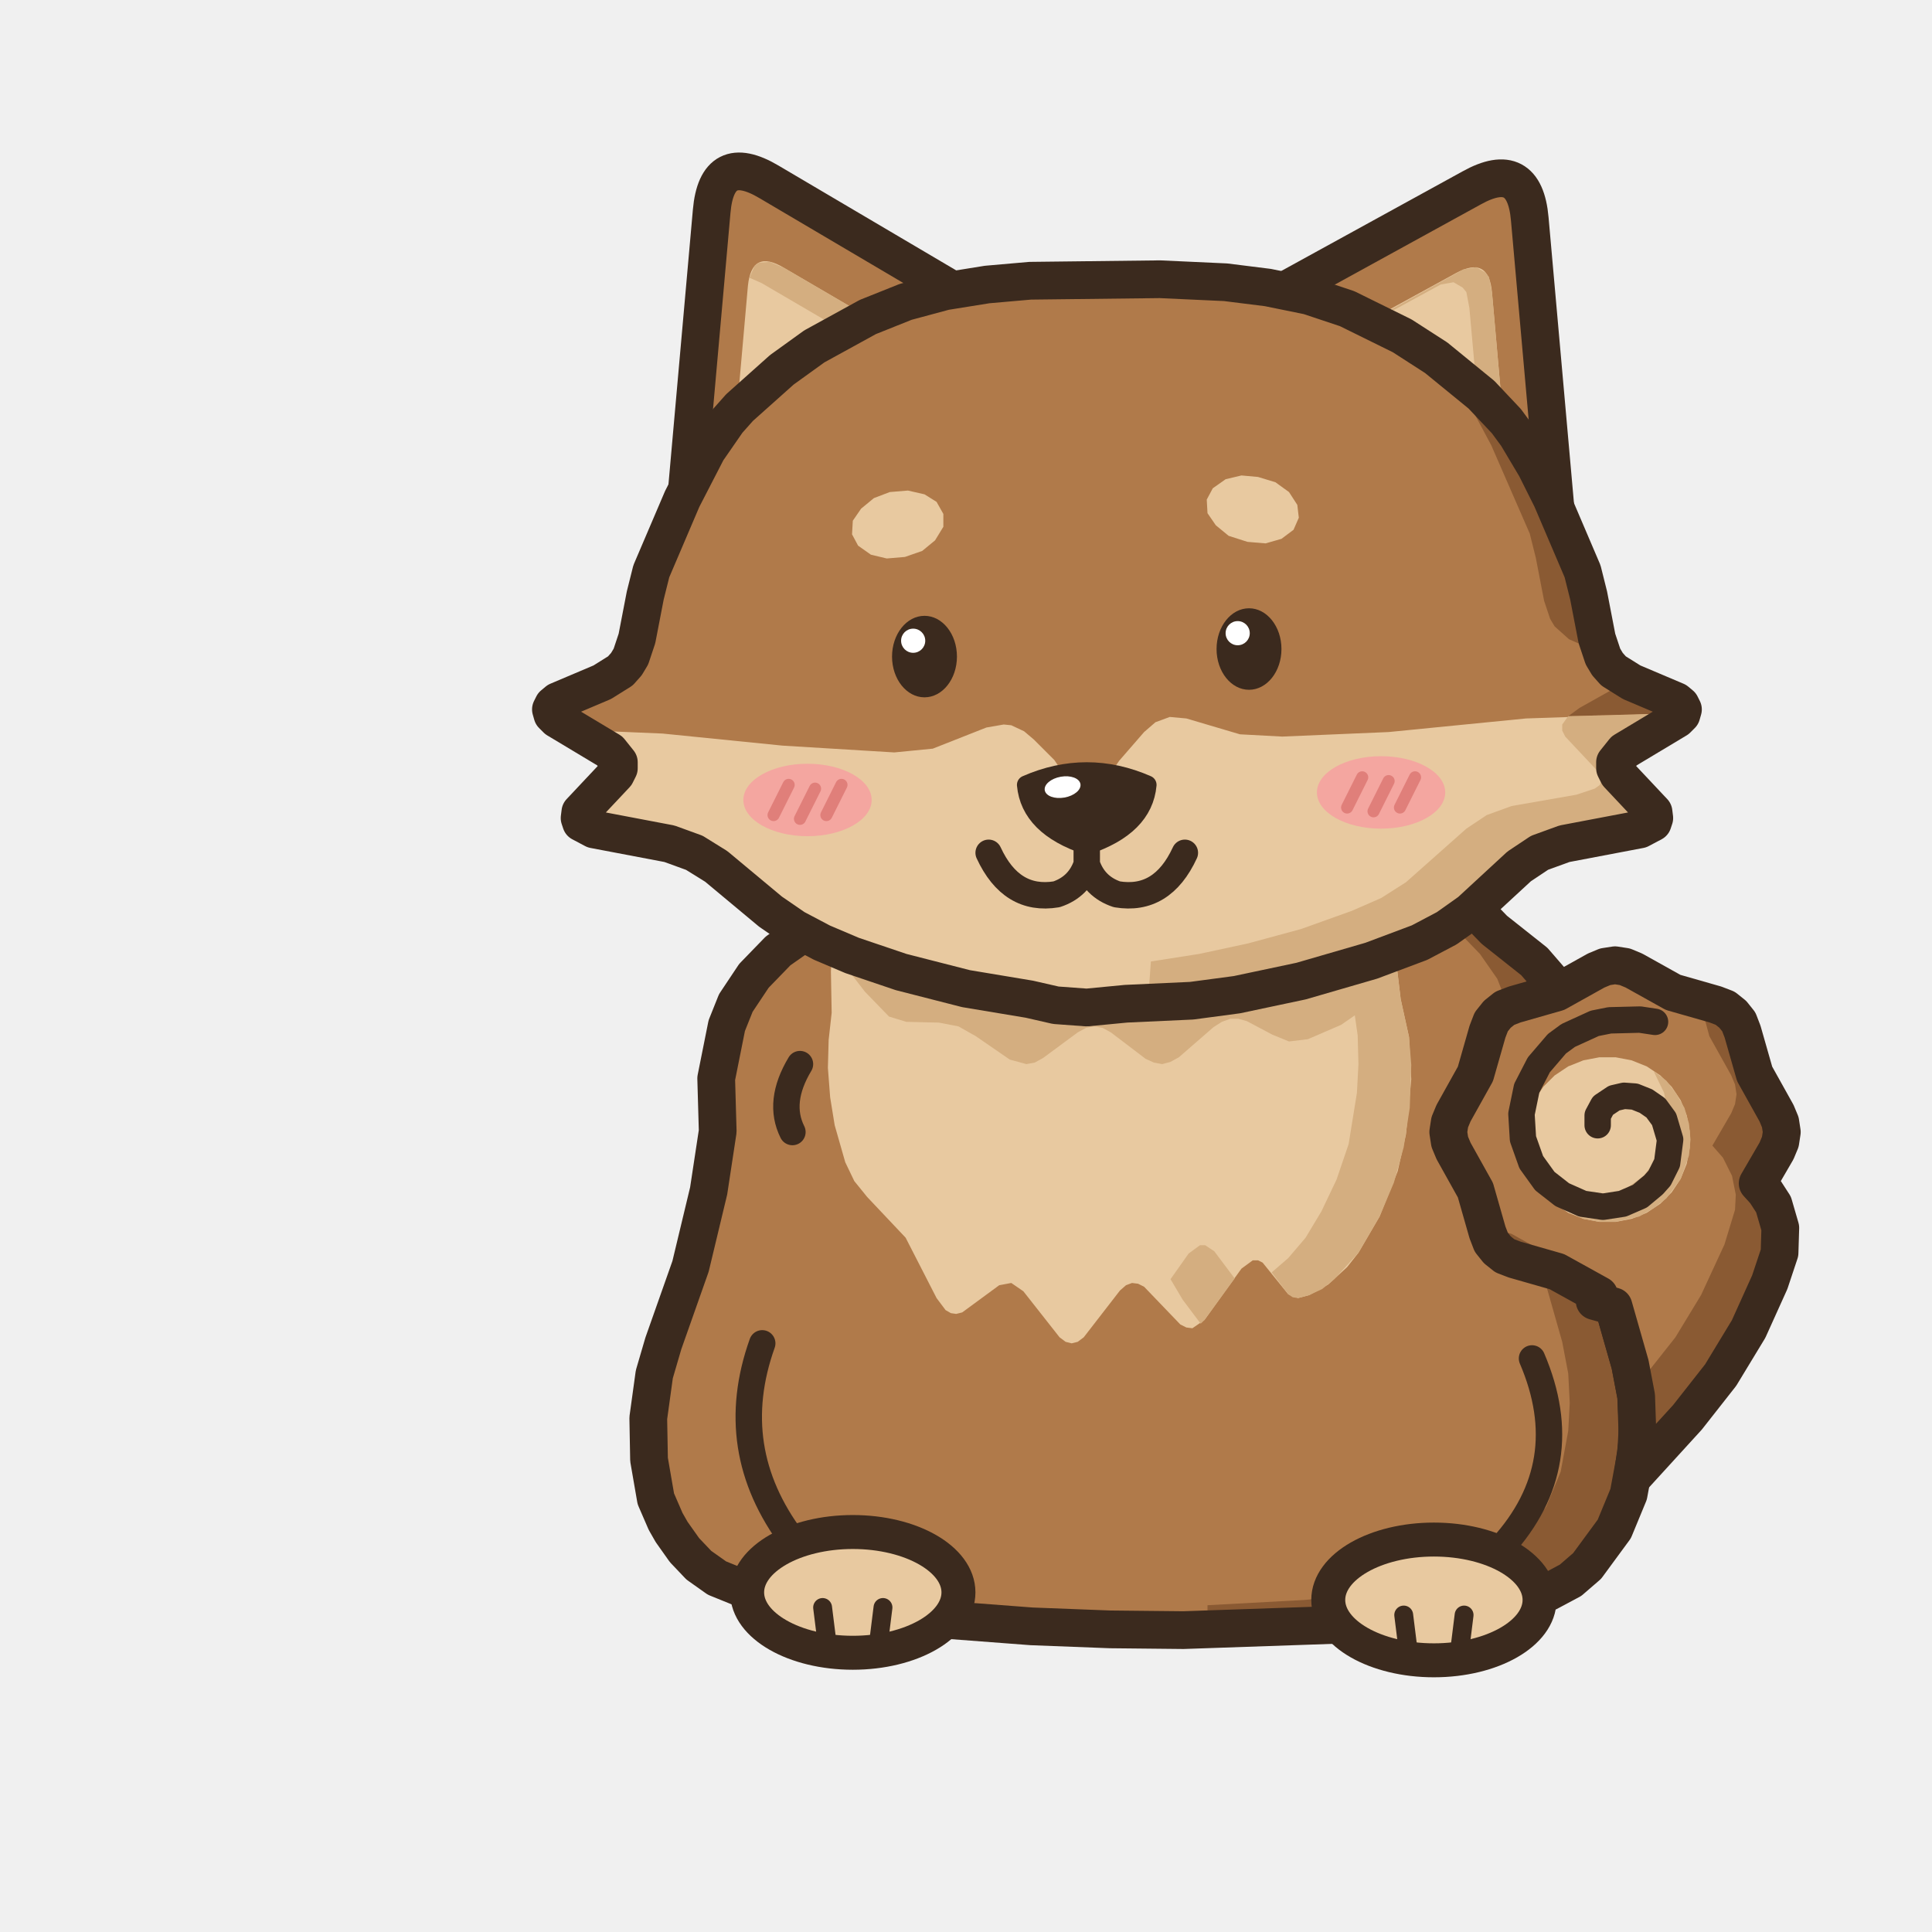
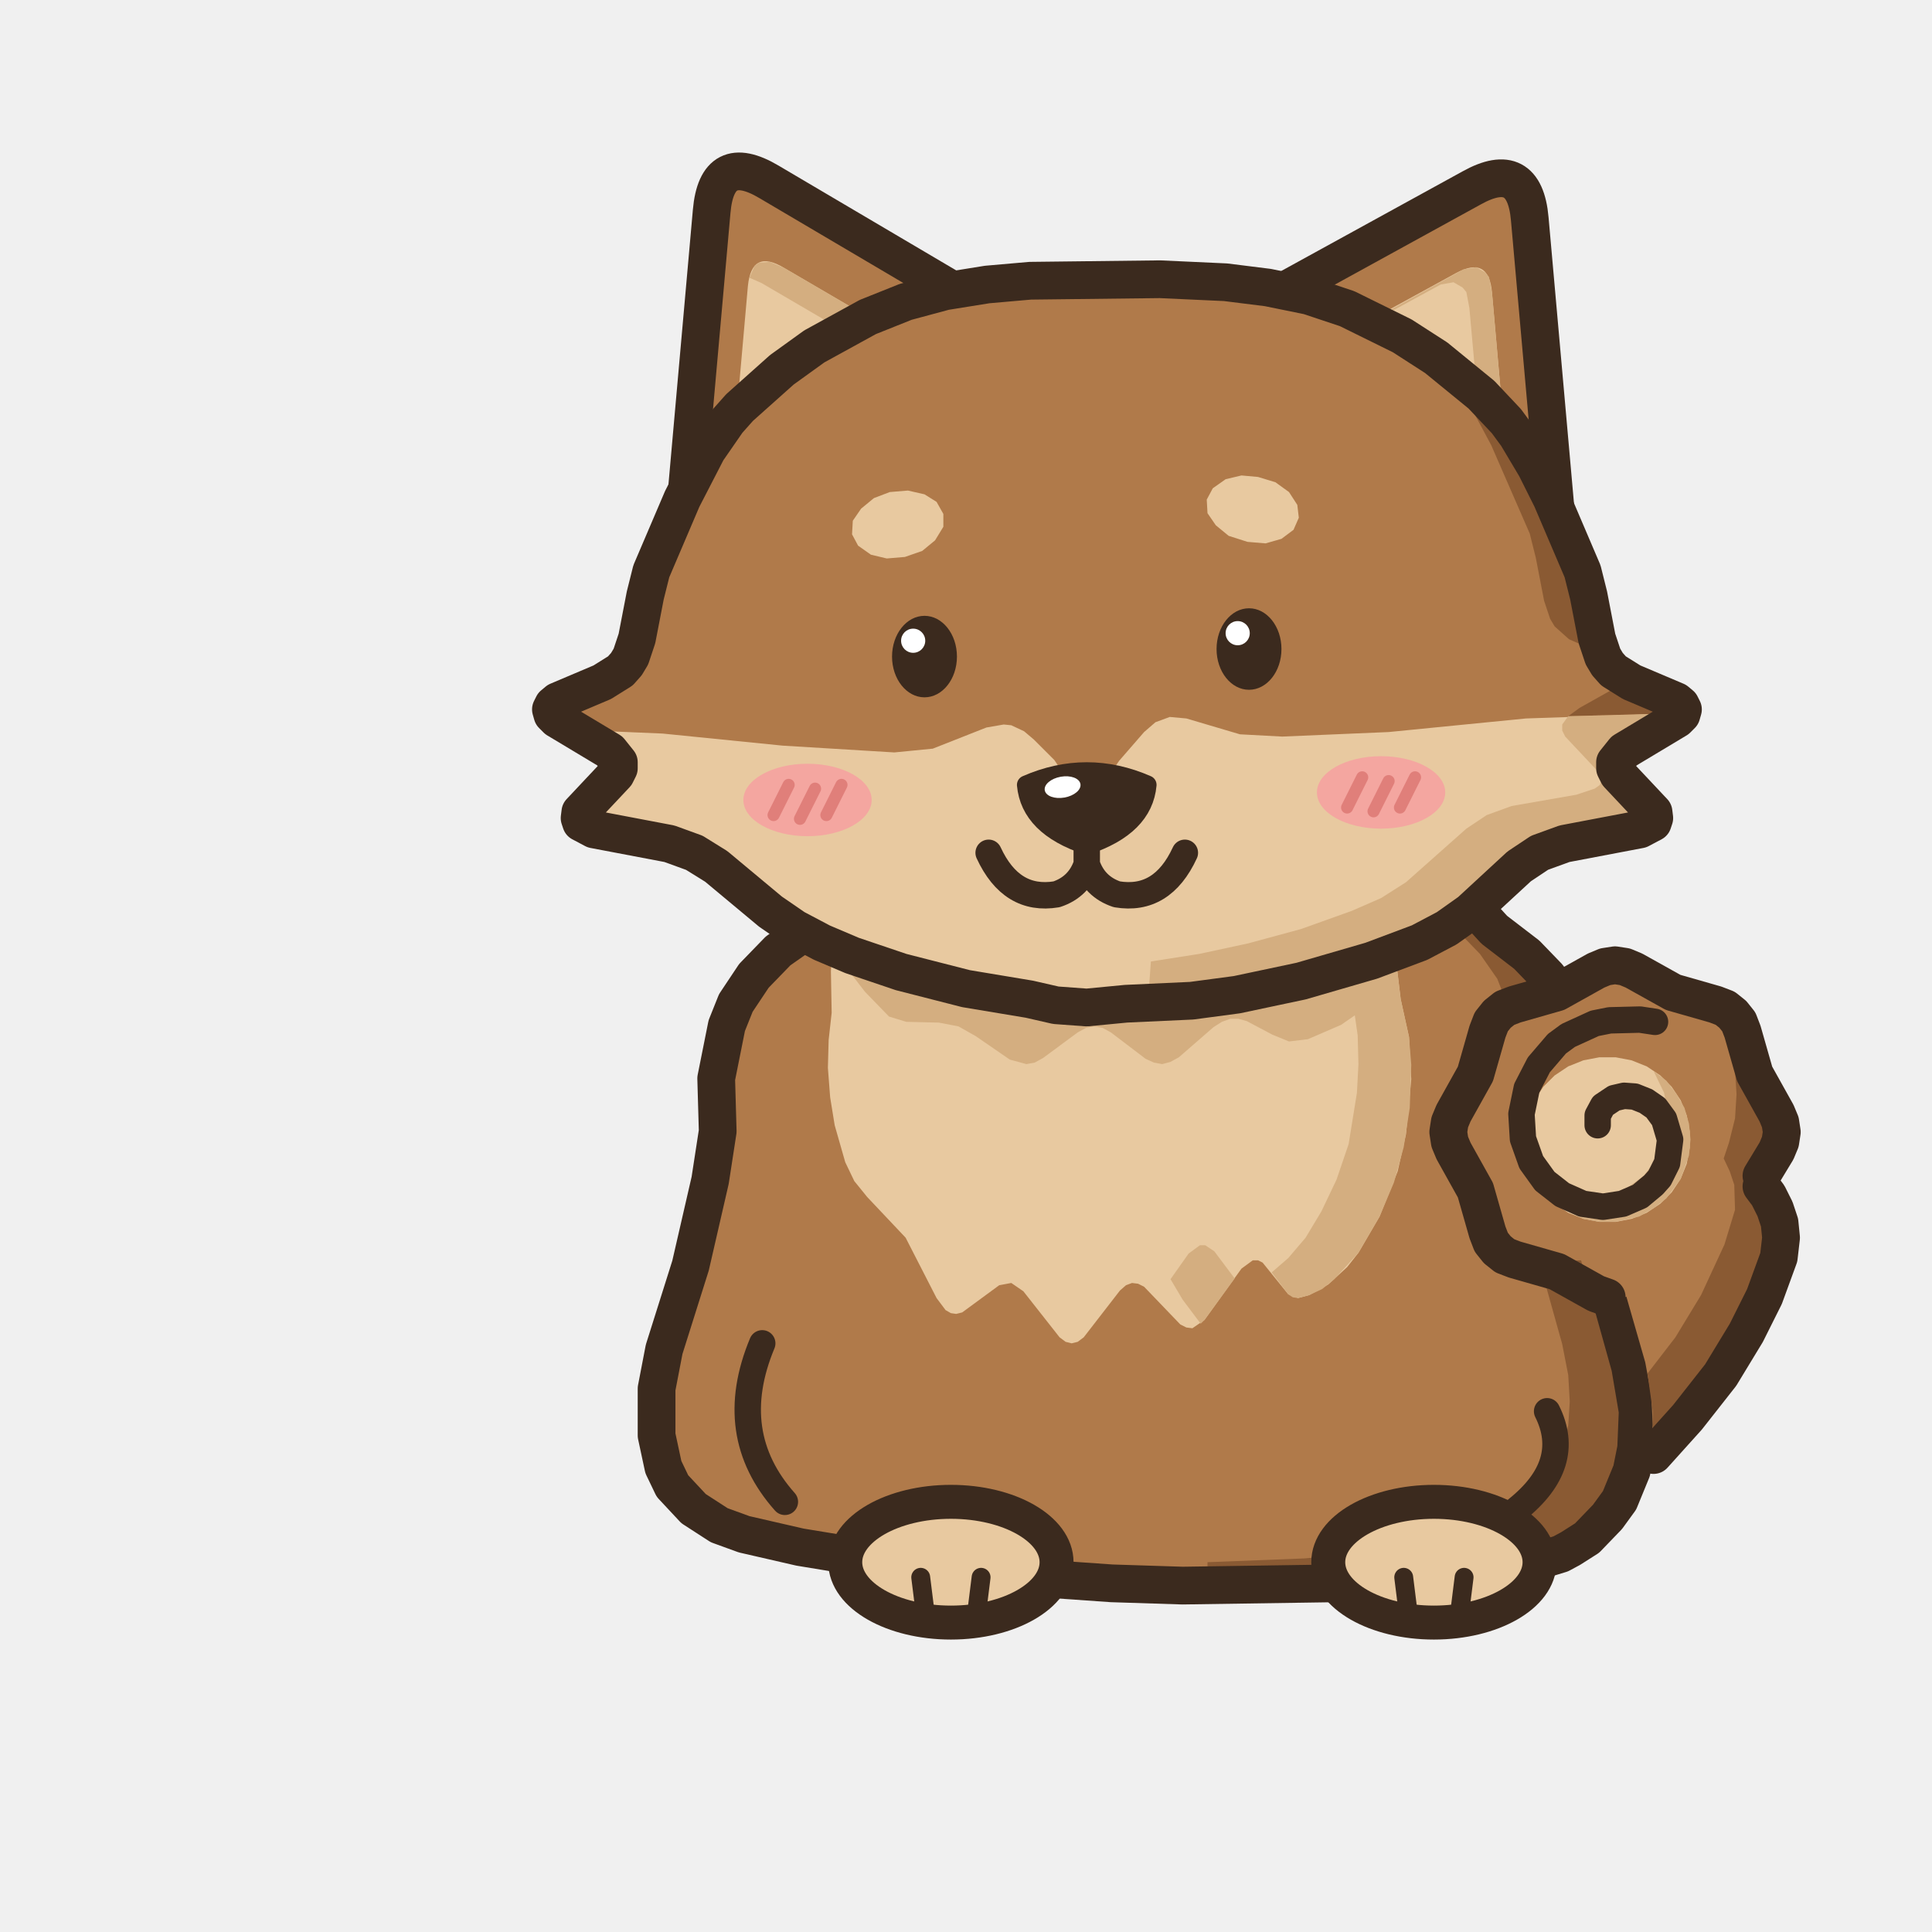
<svg xmlns="http://www.w3.org/2000/svg" viewBox="0 0 256 256">
-   <path d="M118 120 L112.1 120.6 L110.3 120.9 L108.4 121.6 L106.8 123.4 L103.1 126 L99.9 129.3 L97.5 132.9 L96.3 135.9 L94.9 142.9 L95.1 149.9 L93.9 157.8 L91.5 167.8 L87.9 178 L86.7 182.1 L85.9 187.9 L86 193.4 L86.9 198.6 L88.2 201.6 L89 203 L90.7 205.4 L92.6 207.4 L95 209.1 L98.7 210.6 L104 212 L111.5 213.2 L120.9 214.3 L136.7 215.5 L147.1 215.9 L156.8 216 L177.1 215.3 L186.5 214.6 L194.7 213.6 L200.8 212.4 L205.1 211 L208.1 209.4 L210.3 207.5 L213.9 202.6 L215.8 198 L216.8 192.6 L217 188.9 L216.8 185 L216 180.8 L212.9 169.9 L212 166 L211.5 160.8 L211.2 151.6 L210.2 143.3 L209.4 138.4 L208.6 135.4 L207.4 132.7 L205.9 130.4 L203.3 127.4 L198 123.2 L195.1 120.2 L192.4 119.1 L187.6 118.3 L179.2 117.9 L158.7 118.1 L135.4 119Z" fill="#B07A4A" />
-   <path d="M160 216 L177.1 215.3 L186.5 214.6 L194.7 213.6 L198 213 L203.2 211.7 L206.8 210.2 L208.1 209.4 L210.3 207.5 L213.9 202.6 L215.8 198 L216.8 192.6 L217 188.9 L216.8 185 L216 180.8 L212.9 169.9 L212 166 L211.5 160.8 L211.2 151.6 L210 141.6 L209 136.8 L207.4 132.7 L205.9 130.4 L204.2 128.4 L201.3 125.6 L198 123.2 L195.1 120.2 L192.4 119.1 L187.2 118.2 L189 120.2 L193.3 123.5 L196.1 126.4 L198.4 129.7 L200 133.8 L201 138.6 L202.2 148.6 L202.5 157.8 L203 163 L203.9 166.9 L207 177.8 L207.8 182 L208 185.9 L207.8 189.6 L206.8 195 L204.9 199.6 L202.2 203.4 L199.1 206.4 L196.1 208 L191.8 209.4 L189 210 L181.8 211.1 L172.9 212 L160 212.7Z" fill="#8A5A33" />
+   <path d="M118 120 L112.1 120.6 L110.3 120.9 L108.4 121.6 L106.8 123.4 L103.1 126 L99.9 129.3 L97.5 132.9 L96.3 135.9 L94.9 142.9 L95.1 149.9 L94.1 156.4 L91.5 167.7 L88 178.8 L87 184 L87 190.2 L87.9 194.4 L89.1 196.9 L91.9 199.9 L95.3 202.1 L98.6 203.3 L106 205 L113.3 206.2 L127.1 208.1 L137.3 209.1 L147.3 209.8 L156.7 210.1 L176.9 209.8 L190.8 208.8 L198 208 L203.2 207 L206.8 205.9 L208.1 205.2 L210.3 203.8 L213 201 L214.6 198.8 L216.2 194.9 L216.8 191.9 L217 187 L216 181.1 L212.9 170 L212 166 L211.5 160.8 L211.2 151.6 L210.2 143.3 L209.4 138.4 L208 134 L206.7 131.6 L205.1 129.4 L202.3 126.5 L198 123.2 L195.9 120.9 L194 119.6 L190.4 118.6 L184 118 L179.2 117.9 L150.8 118.4Z" fill="#B07A4A" />
+   <path d="M160 210.1 L171.9 209.9 L186.5 209.2 L194.7 208.4 L203.2 207 L206.8 205.9 L208.1 205.2 L210.3 203.8 L213.9 199.9 L215.8 196.2 L216.8 191.9 L217 188.7 L216.8 185.2 L216 181.1 L212.9 170 L212 166 L211.5 160.8 L211.2 151.6 L210 141.6 L209 136.8 L207.4 132.7 L205.9 130.4 L204.2 128.4 L201.3 125.6 L198 123.2 L195.1 120.2 L192.4 119.1 L187.2 118.2 L189 120.2 L193.3 123.5 L196.1 126.4 L198.4 129.7 L200 133.8 L201 138.6 L202.2 148.6 L202.5 157.8 L203 163 L203.9 167 L207 178.1 L207.8 182.2 L208 185.7 L207.8 188.9 L206.8 193.2 L205.6 195.8 L203.1 199 L200.3 201.5 L197.8 202.9 L191.8 204.5 L185.7 205.4 L172.8 206.5 L160 207Z" fill="#8A5A33" />
  <path d="M115.1 120.9 L113 122.1 L111.6 123.6 L110.7 125.2 L110.2 126.9 L110.1 128.7 L110.2 134.2 L109.8 137.8 L109.7 141.5 L110 145.4 L110.6 149.1 L112 154 L113.2 156.5 L114.9 158.6 L120 164 L124.1 172 L125.3 173.6 L126 174 L126.7 174.1 L127.5 173.9 L132.4 170.3 L134 170 L135.6 171.1 L140.4 177.2 L141.2 177.8 L142 178 L142.8 177.8 L143.6 177.2 L148.4 171 L149.2 170.3 L150 170 L150.8 170.1 L151.6 170.5 L156.4 175.5 L157.2 175.9 L158 176 L159.6 174.9 L164.5 168.1 L166 167 L166.7 167 L167.3 167.3 L170.7 171.5 L172 172 L173.5 171.6 L176 170.2 L178.5 167.9 L180 166 L182.8 161.2 L185.2 155.2 L186.3 150.3 L187 143 L186.7 137.4 L185.6 132.4 L185 127.4 L184.6 125.9 L183.9 124.4 L182.8 123 L181.2 121.8 L179 120.8 L176 120 L171.9 119.4 L166.7 118.8 L154.7 118.3 L122.6 119.7 L118 120Z" fill="#E8C9A0" />
  <path d="M159.6 174.9 L163.6 169.4 L160.9 165.8 L159.7 165 L159 165 L157.5 166.1 L155.1 169.5 L156.7 172.2 L159.1 175.4ZM168.5 168.6 L170.7 171.5 L171.3 171.9 L172 172 L173.5 171.6 L175.2 170.8 L176.8 169.5 L180 166 L182.8 161.2 L184.7 156.7 L186 152 L186.8 146.8 L187 141.1 L186.7 137.4 L185.6 132.4 L185 127.4 L184.6 125.9 L183.9 124.4 L182.8 123 L181.2 121.8 L179 120.8 L173.8 119.7 L175.8 121 L176.9 122.4 L177.6 123.9 L178 125.4 L178.6 130.4 L179.4 133.7 L179.9 137.2 L180 141 L179.8 144.8 L178.7 151.6 L177.1 156.3 L175.1 160.5 L173 164 L170.7 166.7Z" fill="#D4AE80" />
  <path d="M113 123 L111.5 124.4 L111.2 126.1 L111.9 127.9 L114.6 131.4 L117.8 134.7 L120.1 135.4 L124.4 135.5 L127 136 L129.3 137.3 L133.8 140.4 L136 141 L137.1 140.8 L138.2 140.2 L142.8 136.8 L143.9 136.2 L145 136 L146.1 136.2 L147.2 136.8 L151.8 140.3 L152.9 140.8 L154 141 L155.1 140.7 L156.2 140.1 L160.8 136.1 L161.9 135.4 L163 135 L164.1 135 L165.2 135.3 L168.6 137.1 L170.8 138 L173.3 137.7 L177.7 135.8 L180.3 134 L181.3 133 L185.1 127.7 L184.6 125.9 L183.9 124.4 L182.1 122.5 L180 122 L174.5 121.4 L157.7 120.7 L138 120.7 L121.3 121.4 L116 122Z" fill="#D4AE80" />
-   <path d="M118 120 L112.1 120.6 L110.3 120.9 L108.4 121.6 L106.8 123.4 L103.1 126 L99.9 129.3 L97.5 132.9 L96.3 135.9 L94.9 142.9 L95.1 149.9 L93.9 157.8 L91.5 167.8 L87.9 178 L86.7 182.1 L85.9 187.9 L86 193.4 L86.9 198.6 L88.2 201.6 L89 203 L90.7 205.4 L92.6 207.4 L95 209.1 L98.7 210.6 L104 212 L111.5 213.2 L120.9 214.3 L136.7 215.5 L147.1 215.9 L156.8 216 L177.1 215.3 L186.5 214.6 L194.7 213.6 L200.8 212.4 L205.1 211 L208.1 209.4 L210.3 207.5 L213.9 202.6 L215.8 198 L216.8 192.6 L217 188.9 L216.8 185 L216 180.8 L212.9 169.9 L212 166 L211.5 160.8 L211.2 151.6 L210.2 143.3 L209.4 138.4 L208.6 135.4 L207.4 132.7 L205.9 130.4 L203.3 127.4 L198 123.2 L195.1 120.2 L192.4 119.1 L187.6 118.3 L179.2 117.9 L158.7 118.1 L135.4 119Z" fill="none" stroke="#3B2A1E" stroke-width="5" stroke-linecap="round" stroke-linejoin="round" />
-   <path d="M106 141 Q103 146 105 150 M101 178 Q96 192 105 204 M203 180 Q209 194 199 205" fill="none" stroke="#3B2A1E" stroke-width="3.5" stroke-linecap="round" stroke-linejoin="round" />
-   <ellipse cx="113" cy="211" rx="14" ry="8" fill="#E8C9A0" stroke="#3B2A1E" stroke-width="4.5" />
-   <ellipse cx="190" cy="212" rx="14" ry="8" fill="#E8C9A0" stroke="#3B2A1E" stroke-width="4.5" />
-   <path d="M109 213 L109.5 217 M117 213 L116.5 217 M186 214 L186.5 218 M194 214 L193.5 218" fill="none" stroke="#3B2A1E" stroke-width="2.5" stroke-linecap="round" stroke-linejoin="round" />
-   <path d="M235.4 147.5 L232.5 142.3 L230.9 136.7 L230.4 135.4 L229.6 134.4 L228.6 133.6 L227.3 133.1 L221.7 131.5 L216.5 128.6 L215.3 128.1 L214 127.9 L212.7 128.1 L211.5 128.6 L206.3 131.5 L200.7 133.1 L199.4 133.6 L198.4 134.4 L197.6 135.4 L197.1 136.7 L195.5 142.3 L192.6 147.5 L192.1 148.7 L191.9 150 L192.1 151.3 L192.6 152.5 L195.5 157.7 L197.1 163.3 L197.6 164.6 L198.4 165.6 L199.4 166.4 L200.7 166.9 L206.3 168.5 L211.9 171.6 L211.3 172.4 L213.8 173.1 L216 180.8 L216.8 185 L217 190.8 L216.3 195.8 L223.6 187.8 L228 182.2 L231.7 176.1 L234.5 169.9 L235.8 166 L235.9 162.7 L235 159.6 L233.9 157.9 L232.9 156.8 L235.4 152.5 L235.9 151.3 L236.1 150 L235.9 148.7Z" fill="#B07A4A" />
-   <path d="M235.4 147.5 L232.5 142.3 L230.9 136.7 L230.4 135.4 L229.6 134.4 L228.6 133.6 L225.2 132.5 L226.5 137.3 L229.4 142.5 L229.9 143.7 L230.1 145 L229.9 146.3 L229.4 147.5 L226.9 151.8 L228.3 153.4 L229.5 155.8 L230 158.3 L229.9 160.3 L228.5 164.9 L225.4 171.6 L222 177.2 L216.7 183.9 L217 188.9 L216.8 192.6 L216.3 195.8 L223.6 187.8 L228 182.2 L231.7 176.1 L234.8 169.3 L235.8 166 L235.9 162.7 L235 159.6 L233.9 157.9 L232.9 156.8 L235.4 152.5 L235.9 151.3 L236.1 150 L235.9 148.7ZM197.6 164.6 L198.4 165.6 L199.4 166.4 L200.7 166.9 L206.3 168.5 L208.2 169.5 L207.8 168.1 L205.3 167.4 L205.9 166.6 L200.3 163.5 L196.8 162.5Z" fill="#8A5A33" />
+   <path d="M118 120 L112.1 120.6 L110.3 120.9 L108.4 121.6 L106.8 123.4 L103.1 126 L99.9 129.3 L97.5 132.9 L96.3 135.9 L94.9 142.9 L95.1 149.9 L94.1 156.4 L91.5 167.7 L88 178.8 L87 184 L87 190.2 L87.9 194.4 L89.1 196.9 L91.9 199.9 L95.3 202.1 L98.6 203.3 L106 205 L113.3 206.2 L127.1 208.1 L137.3 209.1 L147.3 209.8 L156.7 210.1 L176.9 209.8 L190.8 208.8 L198 208 L203.2 207 L206.8 205.9 L208.1 205.2 L210.3 203.8 L213 201 L214.6 198.8 L216.2 194.9 L216.8 191.9 L217 187 L216 181.1 L212.9 170 L212 166 L211.5 160.8 L211.2 151.6 L210.2 143.3 L209.4 138.4 L208 134 L206.7 131.6 L205.1 129.4 L202.3 126.5 L198 123.2 L195.9 120.9 L194 119.6 L190.4 118.6 L184 118 L179.2 117.9 L150.8 118.4Z" fill="none" stroke="#3B2A1E" stroke-width="5" stroke-linecap="round" stroke-linejoin="round" />
+   <path d="M101 178 Q96 190 104 199 M205 187 Q208.5 194 201 200" fill="none" stroke="#3B2A1E" stroke-width="3.5" stroke-linecap="round" stroke-linejoin="round" />
+   <ellipse cx="126" cy="207" rx="14" ry="8" fill="#E8C9A0" stroke="#3B2A1E" stroke-width="4.5" />
+   <ellipse cx="190" cy="207" rx="14" ry="8" fill="#E8C9A0" stroke="#3B2A1E" stroke-width="4.5" />
+   <path d="M122 209 L122.5 213 M130 209 L129.5 213 M186 209 L186.5 213 M194 209 L193.5 213" fill="none" stroke="#3B2A1E" stroke-width="2.5" stroke-linecap="round" stroke-linejoin="round" />
+   <path d="M235.9 148.7 L235.4 147.5 L232.5 142.3 L230.9 136.7 L230.4 135.4 L229.6 134.4 L228.6 133.6 L227.3 133.1 L221.7 131.5 L216.5 128.6 L215.3 128.1 L214 127.9 L212.7 128.1 L211.5 128.6 L206.3 131.5 L200.7 133.1 L199.4 133.6 L198.4 134.4 L197.6 135.4 L197.1 136.7 L195.5 142.3 L192.6 147.5 L192.1 148.7 L191.9 150 L192.1 151.3 L192.6 152.5 L195.5 157.7 L197.1 163.3 L197.6 164.6 L198.4 165.6 L199.4 166.4 L200.7 166.9 L206.3 168.5 L211.5 171.4 L212.7 171.9 L214 172.1 L215.3 171.9 L216.5 171.4 L215.5 171.8 L218 180.5 L218.8 184.8 L219 188.8 L218.6 193.4 L225.3 185.8 L229.1 180.6 L232.7 174.3 L234.5 169.9 L235.8 166 L235.9 162.7 L235 159.6 L233.9 157.9 L232.9 156.8 L235.4 152.5 L235.9 151.3 L236.1 150Z" fill="#B07A4A" />
+   <path d="M235.9 148.7 L232.5 142.3 L230.9 136.7 L230.4 135.4 L229.6 134.4 L228.6 133.6 L226.4 132.8 L228 135.6 L228.8 137.6 L229.9 141.8 L230.1 145 L229.9 148.2 L229.1 151.4 L228.4 153.5 L229.2 155.2 L229.8 157 L229.9 160.3 L228.5 164.9 L225.4 171.6 L222 177.2 L218.3 182 L219 187 L219 190.4 L218.6 193.4 L225.3 185.8 L229.1 180.6 L232.7 174.3 L234.8 169.3 L235.8 166 L235.9 162.7 L235 159.6 L233.9 157.9 L232.9 156.8 L235.4 152.5 L235.9 151.3 L236.1 150ZM198.4 165.6 L199.4 166.4 L200.7 166.9 L206.3 168.5 L210.7 171 L209.5 167 L206.9 167.1 L203.7 166.7 L200.6 165.8 L197.6 164.5Z" fill="#8A5A33" />
  <path d="M223.9 149.9 L223.5 147.8 L222.7 145.8 L221.5 144 L220 142.5 L218.2 141.3 L216.2 140.5 L214.1 140.1 L211.9 140.1 L209.8 140.5 L207.8 141.3 L206 142.5 L204.5 144 L203.3 145.8 L202.5 147.8 L202.1 149.9 L202.1 152.1 L202.5 154.2 L203.3 156.2 L204.5 158 L206 159.5 L207.8 160.7 L209.8 161.5 L211.9 161.9 L214.1 161.9 L216.2 161.5 L218.2 160.7 L220 159.5 L221.5 158 L222.7 156.2 L223.5 154.2 L223.9 152.1Z" fill="#E8C9A0" />
  <path d="M223.8 148.9 L223.2 146.8 L222.1 144.9 L220.8 143.2 L219.1 141.9 L220.5 144.8 L220.9 146.9 L220.9 149.1 L220.2 152.2 L219.1 154.1 L217.8 155.8 L215.2 157.7 L213.2 158.5 L211.1 158.9 L208.9 158.9 L206.8 158.5 L203.9 157.1 L205.2 158.8 L206.9 160.1 L209.8 161.5 L211.9 161.9 L214.1 161.9 L217.2 161.2 L219.1 160.1 L220.8 158.8 L222.7 156.2 L223.8 153.1 L224 151Z" fill="#D4AE80" />
-   <path d="M235.4 147.5 L232.5 142.3 L230.9 136.7 L230.4 135.4 L229.6 134.4 L228.6 133.6 L227.3 133.1 L221.7 131.5 L216.5 128.6 L215.3 128.1 L214 127.9 L212.7 128.1 L211.5 128.6 L206.3 131.5 L200.7 133.1 L199.4 133.6 L198.4 134.4 L197.6 135.4 L197.1 136.7 L195.5 142.3 L192.6 147.5 L192.1 148.7 L191.9 150 L192.1 151.3 L192.6 152.5 L195.5 157.7 L197.1 163.3 L197.6 164.6 L198.4 165.6 L199.4 166.4 L200.7 166.9 L206.3 168.5 L211.9 171.6 L211.3 172.4 L213.8 173.1 L216 180.8 L216.8 185 L217 190.8 L216.3 195.8 L223.6 187.8 L228 182.2 L231.7 176.1 L234.5 169.9 L235.8 166 L235.9 162.7 L235 159.6 L233.9 157.9 L232.9 156.8 L235.4 152.5 L235.9 151.3 L236.1 150 L235.9 148.7 L235.4 147.5" fill="none" stroke="#3B2A1E" stroke-width="5" stroke-linecap="round" stroke-linejoin="round" />
+   <path d="M233.4 155.8 L235.4 152.5 L235.9 151.3 L236.1 150 L235.9 148.7 L235.4 147.5 L232.5 142.3 L230.9 136.7 L230.4 135.4 L229.6 134.4 L228.6 133.6 L227.3 133.1 L221.7 131.5 L216.5 128.6 L215.3 128.1 L214 127.9 L212.7 128.1 L211.5 128.6 L206.3 131.5 L200.7 133.1 L199.4 133.6 L198.4 134.4 L197.6 135.4 L197.1 136.7 L195.5 142.3 L192.6 147.5 L192.1 148.7 L191.9 150 L192.1 151.3 L192.6 152.5 L195.5 157.7 L197.1 163.3 L197.6 164.6 L198.4 165.6 L199.4 166.4 L200.7 166.9 L206.3 168.5 L211.5 171.4 L212.9 171.9M219.1 192.8 L223.6 187.8 L228 182.2 L231.4 176.6 L233.8 171.8 L235.7 166.6 L236 164 L235.8 162 L235.2 160.2 L234.3 158.4 L233.4 157.2" fill="none" stroke="#3B2A1E" stroke-width="5" stroke-linecap="round" stroke-linejoin="round" />
  <path d="M211.7 149.1 L211.7 147.8 L212.4 146.5 L213.9 145.5 L215.2 145.2 L216.6 145.3 L218.1 145.9 L219.4 146.8 L220.5 148.3 L221.3 151 L220.9 154.1 L219.9 156.1 L219.1 157 L217.3 158.5 L215 159.5 L212.4 159.9 L209.7 159.5 L207 158.3 L204.7 156.5 L202.9 154 L201.8 150.9 L201.6 147.6 L202.3 144.2 L203.9 141.1 L206.3 138.3 L207.8 137.2 L211.3 135.6 L213.3 135.2 L217.3 135.1 L219.3 135.4" fill="none" stroke="#3B2A1E" stroke-width="3.5" stroke-linecap="round" stroke-linejoin="round" />
  <path d="M92.4 74.2 Q90 76 90.3 73L94.3 28 Q95 20 101.9 24.1L131.4 41.5 Q134 43 131.6 44.8Z" fill="#B07A4A" stroke="#3B2A1E" stroke-width="5" stroke-linejoin="round" stroke-linecap="round" />
  <path d="M98.4 62.5 Q96.8 63.7 97 61.7L99.1 37.9 Q99.6 32.9 103.9 35.5L119.3 44.5 Q121 45.6 119.4 46.8Z" fill="#E8C9A0" />
  <path d="M97.5 63 L119.4 46.8 L120.2 45.9 L120.1 45.3 L119.3 44.5 L103.9 35.5 L102 34.7 L100.6 34.8 L100 35.2 L99.3 36.8 L100.9 37.5 L116.3 46.5 L117 47.1 L117.2 47.9 L116.4 48.8Z" fill="#D4AE80" />
  <path d="M164.4 44.8 Q162 43 164.6 41.6L195 24.9 Q202 21 202.7 29L206.7 74 Q207 77 204.6 75.2Z" fill="#B07A4A" stroke="#3B2A1E" stroke-width="5" stroke-linejoin="round" stroke-linecap="round" />
  <path d="M176.9 47.1 Q175.3 45.9 177 44.9L192.9 36.2 Q197.3 33.8 197.7 38.8L199.8 62.6 Q200 64.6 198.4 63.4Z" fill="#E8C9A0" />
  <path d="M196.6 62 L199.1 63.8 L199.6 63.8 L199.8 63.4 L199.8 62.6 L197.7 38.8 L197.3 36.7 L196.8 36.1 L195.6 35.4 L193.9 35.7 L176.4 45.4 L176.2 45.7 L190.9 37.7 L192.6 37.4 L193.8 38.1 L194.3 38.7 L194.7 40.8Z" fill="#D4AE80" />
  <path d="M153.7 37 L136.5 37.2 L130.8 37.7 L125.2 38.6 L120 40 L115 42 L107.9 45.9 L103.6 49 L98 54 L96.4 55.8 L93.7 59.7 L90.4 66.1 L86.3 75.7 L85.5 78.9 L84.4 84.6 L83.6 87 L83 88 L82.2 88.9 L79.8 90.4 L73.9 92.9 L73.3 93.4 L73 94 L73.2 94.7 L73.8 95.3 L80.8 99.5 L82 101 L82 101.8 L81.6 102.6 L76.9 107.6 L76.8 108.4 L77 109 L78.7 109.9 L88.7 111.8 L92 113 L94.9 114.8 L102.1 120.8 L105.3 123 L108.9 124.9 L112.9 126.6 L119.4 128.8 L128 131 L136.4 132.4 L139.9 133.2 L144 133.5 L149.2 133 L157.9 132.6 L163.9 131.8 L172.4 130 L181.7 127.3 L188.1 124.9 L191.7 123 L194.8 120.8 L201.3 114.8 L204 113 L207.3 111.8 L217.3 109.9 L219 109 L219.2 108.4 L219.1 107.6 L214.4 102.6 L214 101.8 L214 101 L215.2 99.5 L222.2 95.3 L222.8 94.7 L223 94 L222.7 93.4 L222.1 92.9 L216.2 90.4 L213.8 88.9 L213 88 L212.4 87 L211.6 84.6 L210.5 78.9 L209.7 75.7 L205.6 66.1 L203.5 61.9 L201 57.7 L199.6 55.8 L196.3 52.3 L190.3 47.4 L185.8 44.5 L178.5 40.9 L173.4 39.2 L168 38.1 L162.4 37.4Z" fill="#B07A4A" />
  <path d="M152.1 132.9 L157.9 132.6 L159.9 132.4 L161.9 132.1 L163.9 131.8 L165.9 131.4 L168 131 L170.2 130.5 L172.4 130 L174.7 129.4 L177 128.8 L179.4 128.1 L181.7 127.3 L183.9 126.6 L186.1 125.7 L188.1 124.9 L190 124 L191.7 123 L193.3 121.9 L194.8 120.8 L196.1 119.6 L200 115.9 L201.3 114.8 L204 113 L207.3 111.8 L215.9 110.3 L217.3 109.9 L218.3 109.5 L219 109 L219.2 108.4 L219.1 107.6 L218.5 106.9 L217.8 106 L215.1 103.5 L214.4 102.6 L214 101.8 L214 101 L215.2 99.5 L221.3 96 L222.2 95.3 L222.8 94.7 L223 94 L222.7 93.4 L221.2 92.4 L215.5 90 L214.3 91 L209.3 93.8 L207.8 94.9 L222.8 94.5 L221.3 96 L215.2 99.5 L214 101 L214 101.8 L214.4 102.6 L215.1 103.5 L218.5 106.9 L219 107.6 L219.2 108.4 L219 109 L218.3 109.5 L215.9 110.3 L207.3 111.8 L204 113 L201.3 114.8 L200 115.9 L194.8 120.8 L191.7 123 L188.1 124.9 L183.9 126.5 L174.7 129.4 L165.9 131.4 L159.9 132.3ZM211.3 83.3 L210.5 78.9 L209.7 75.7 L205.6 66.1 L202.3 59.7 L199.6 55.8 L196.3 52.3 L192.4 49 L186.8 45.2 L189.3 47.3 L192.6 50.8 L195.3 54.7 L197.6 59 L202.7 70.7 L203.5 73.9 L204.6 79.6 L205.4 82 L206 83 L207.9 84.7 L212.2 86.6Z" fill="#8A5A33" />
  <path d="M222.8 94.5 L202.2 95.2 L184 97 L169.9 97.6 L164.3 97.3 L157.2 95.2 L155 95 L153.1 95.7 L151.6 97 L148.3 100.8 L145.2 105.3 L144 106 L142.8 105.3 L139.7 100.7 L137 98 L135.7 96.9 L134 96.1 L133 96 L130.7 96.4 L123.6 99.2 L118.5 99.7 L103.7 98.8 L87.8 97.2 L76 96.7 L80.8 99.5 L82 101 L82 101.8 L81.6 102.6 L77 107.6 L76.8 108.4 L77 109 L77.7 109.5 L80 110.3 L88.7 111.8 L92 113 L94.9 114.8 L102.1 120.8 L105.3 123 L108.9 124.9 L115 127.3 L121.6 129.4 L128 131 L136.4 132.4 L139.9 133.2 L144.7 133.5 L149.2 133 L159.9 132.3 L168 131 L179.4 128.1 L186.1 125.7 L190 124 L193.3 121.9 L201.3 114.8 L204 113 L207.3 111.8 L217.3 109.9 L219 109 L219.2 108.4 L219 107.6 L214.4 102.6 L214 101.8 L214 101 L215.2 99.5 L221.3 96Z" fill="#E8C9A0" />
  <path d="M222.8 94.5 L207.8 94.9 L207 96 L207 96.8 L207.4 97.6 L212.1 102.6 L212.2 103.4 L212 104 L211.3 104.5 L208.9 105.3 L200.3 106.8 L197 108 L194.3 109.8 L186.3 116.9 L183 119 L179.1 120.7 L172.4 123.1 L165.4 125 L158.9 126.4 L152.5 127.4 L152.1 132.9 L159.9 132.3 L165.9 131.4 L174.7 129.4 L183.9 126.5 L188.1 124.9 L191.7 123 L194.8 120.8 L201.3 114.8 L204 113 L207.3 111.8 L215.9 110.3 L218.3 109.5 L219 109 L219.2 108.4 L219 107.6 L214.4 102.6 L214 101.8 L214 101 L215.2 99.5 L221.3 96Z" fill="#D4AE80" />
  <path d="M172.1 68.6 L171.9 66.9 L170.8 65.2 L169 63.9 L166.7 63.2 L164.5 63 L162.4 63.5 L160.7 64.7 L159.9 66.2 L160 68 L161.1 69.6 L162.8 71 L165.3 71.8 L167.7 72 L169.8 71.4 L171.4 70.2ZM125 68.1 L124.1 66.5 L122.5 65.5 L120.3 65 L117.9 65.2 L115.8 66 L114.1 67.4 L113 69 L112.9 70.8 L113.7 72.3 L115.4 73.5 L117.5 74 L119.9 73.8 L122.2 73 L123.9 71.6 L125 69.8Z" fill="#E8C9A0" />
  <path d="M153.7 37 L136.5 37.2 L130.8 37.7 L125.2 38.6 L120 40 L115 42 L107.9 45.9 L103.6 49 L98 54 L96.4 55.8 L93.7 59.7 L90.4 66.1 L86.3 75.7 L85.5 78.9 L84.4 84.6 L83.6 87 L83 88 L82.2 88.9 L79.8 90.4 L73.9 92.9 L73.3 93.4 L73 94 L73.2 94.7 L73.8 95.3 L80.8 99.5 L82 101 L82 101.8 L81.6 102.6 L76.9 107.6 L76.8 108.4 L77 109 L78.7 109.9 L88.7 111.8 L92 113 L94.9 114.8 L102.1 120.8 L105.3 123 L108.9 124.9 L112.9 126.6 L119.4 128.8 L128 131 L136.4 132.4 L139.9 133.2 L144 133.5 L149.2 133 L157.9 132.6 L163.9 131.8 L172.4 130 L181.7 127.3 L188.1 124.9 L191.7 123 L194.8 120.8 L201.3 114.8 L204 113 L207.3 111.8 L217.3 109.9 L219 109 L219.2 108.4 L219.1 107.6 L214.4 102.6 L214 101.8 L214 101 L215.2 99.5 L222.2 95.3 L222.8 94.7 L223 94 L222.7 93.4 L222.1 92.9 L216.2 90.4 L213.8 88.9 L213 88 L212.4 87 L211.6 84.6 L210.5 78.9 L209.7 75.7 L205.6 66.1 L203.5 61.9 L201 57.7 L199.6 55.8 L196.3 52.3 L190.3 47.4 L185.8 44.5 L178.5 40.9 L173.4 39.2 L168 38.1 L162.4 37.4Z" fill="none" stroke="#3B2A1E" stroke-width="5" stroke-linecap="round" stroke-linejoin="round" />
  <ellipse cx="107" cy="106" rx="8.5" ry="4.8" fill="#F4A6A0" />
  <ellipse cx="183" cy="105" rx="8.5" ry="4.8" fill="#F4A6A0" />
  <path d="M102.5 108 L104.5 104 M106 108.5 L108 104.5 M109.5 108 L111.5 104 M178.5 107 L180.5 103 M182 107.5 L184 103.5 M185.5 107 L187.5 103" fill="none" stroke="#E07F7A" stroke-width="1.6" stroke-linecap="round" stroke-linejoin="round" />
  <ellipse cx="122.5" cy="87" rx="4.3" ry="5.4" fill="#3B2A1E" />
  <circle cx="121" cy="84.9" r="1.6" fill="#FFFFFF" />
  <ellipse cx="165.5" cy="86" rx="4.3" ry="5.4" fill="#3B2A1E" />
  <circle cx="164" cy="83.9" r="1.6" fill="#FFFFFF" />
  <path d="M144 111 L144 114.5 M131 113 Q134 119.5 140 118.5 Q143 117.5 144 114.5 Q145 117.5 148 118.5 Q154 119.5 157 113" fill="none" stroke="#3B2A1E" stroke-width="3.5" stroke-linecap="round" stroke-linejoin="round" />
  <path d="M136 104 Q144 100.5 152 104 Q151.5 109.5 144 112 Q136.5 109.5 136 104Z" fill="#3B2A1E" stroke="#3B2A1E" stroke-width="2.5" stroke-linejoin="round" />
  <ellipse cx="140.8" cy="104.3" rx="2.4" ry="1.4" transform="rotate(-10 140.8 104.3)" fill="#FFFFFF" />
</svg>
